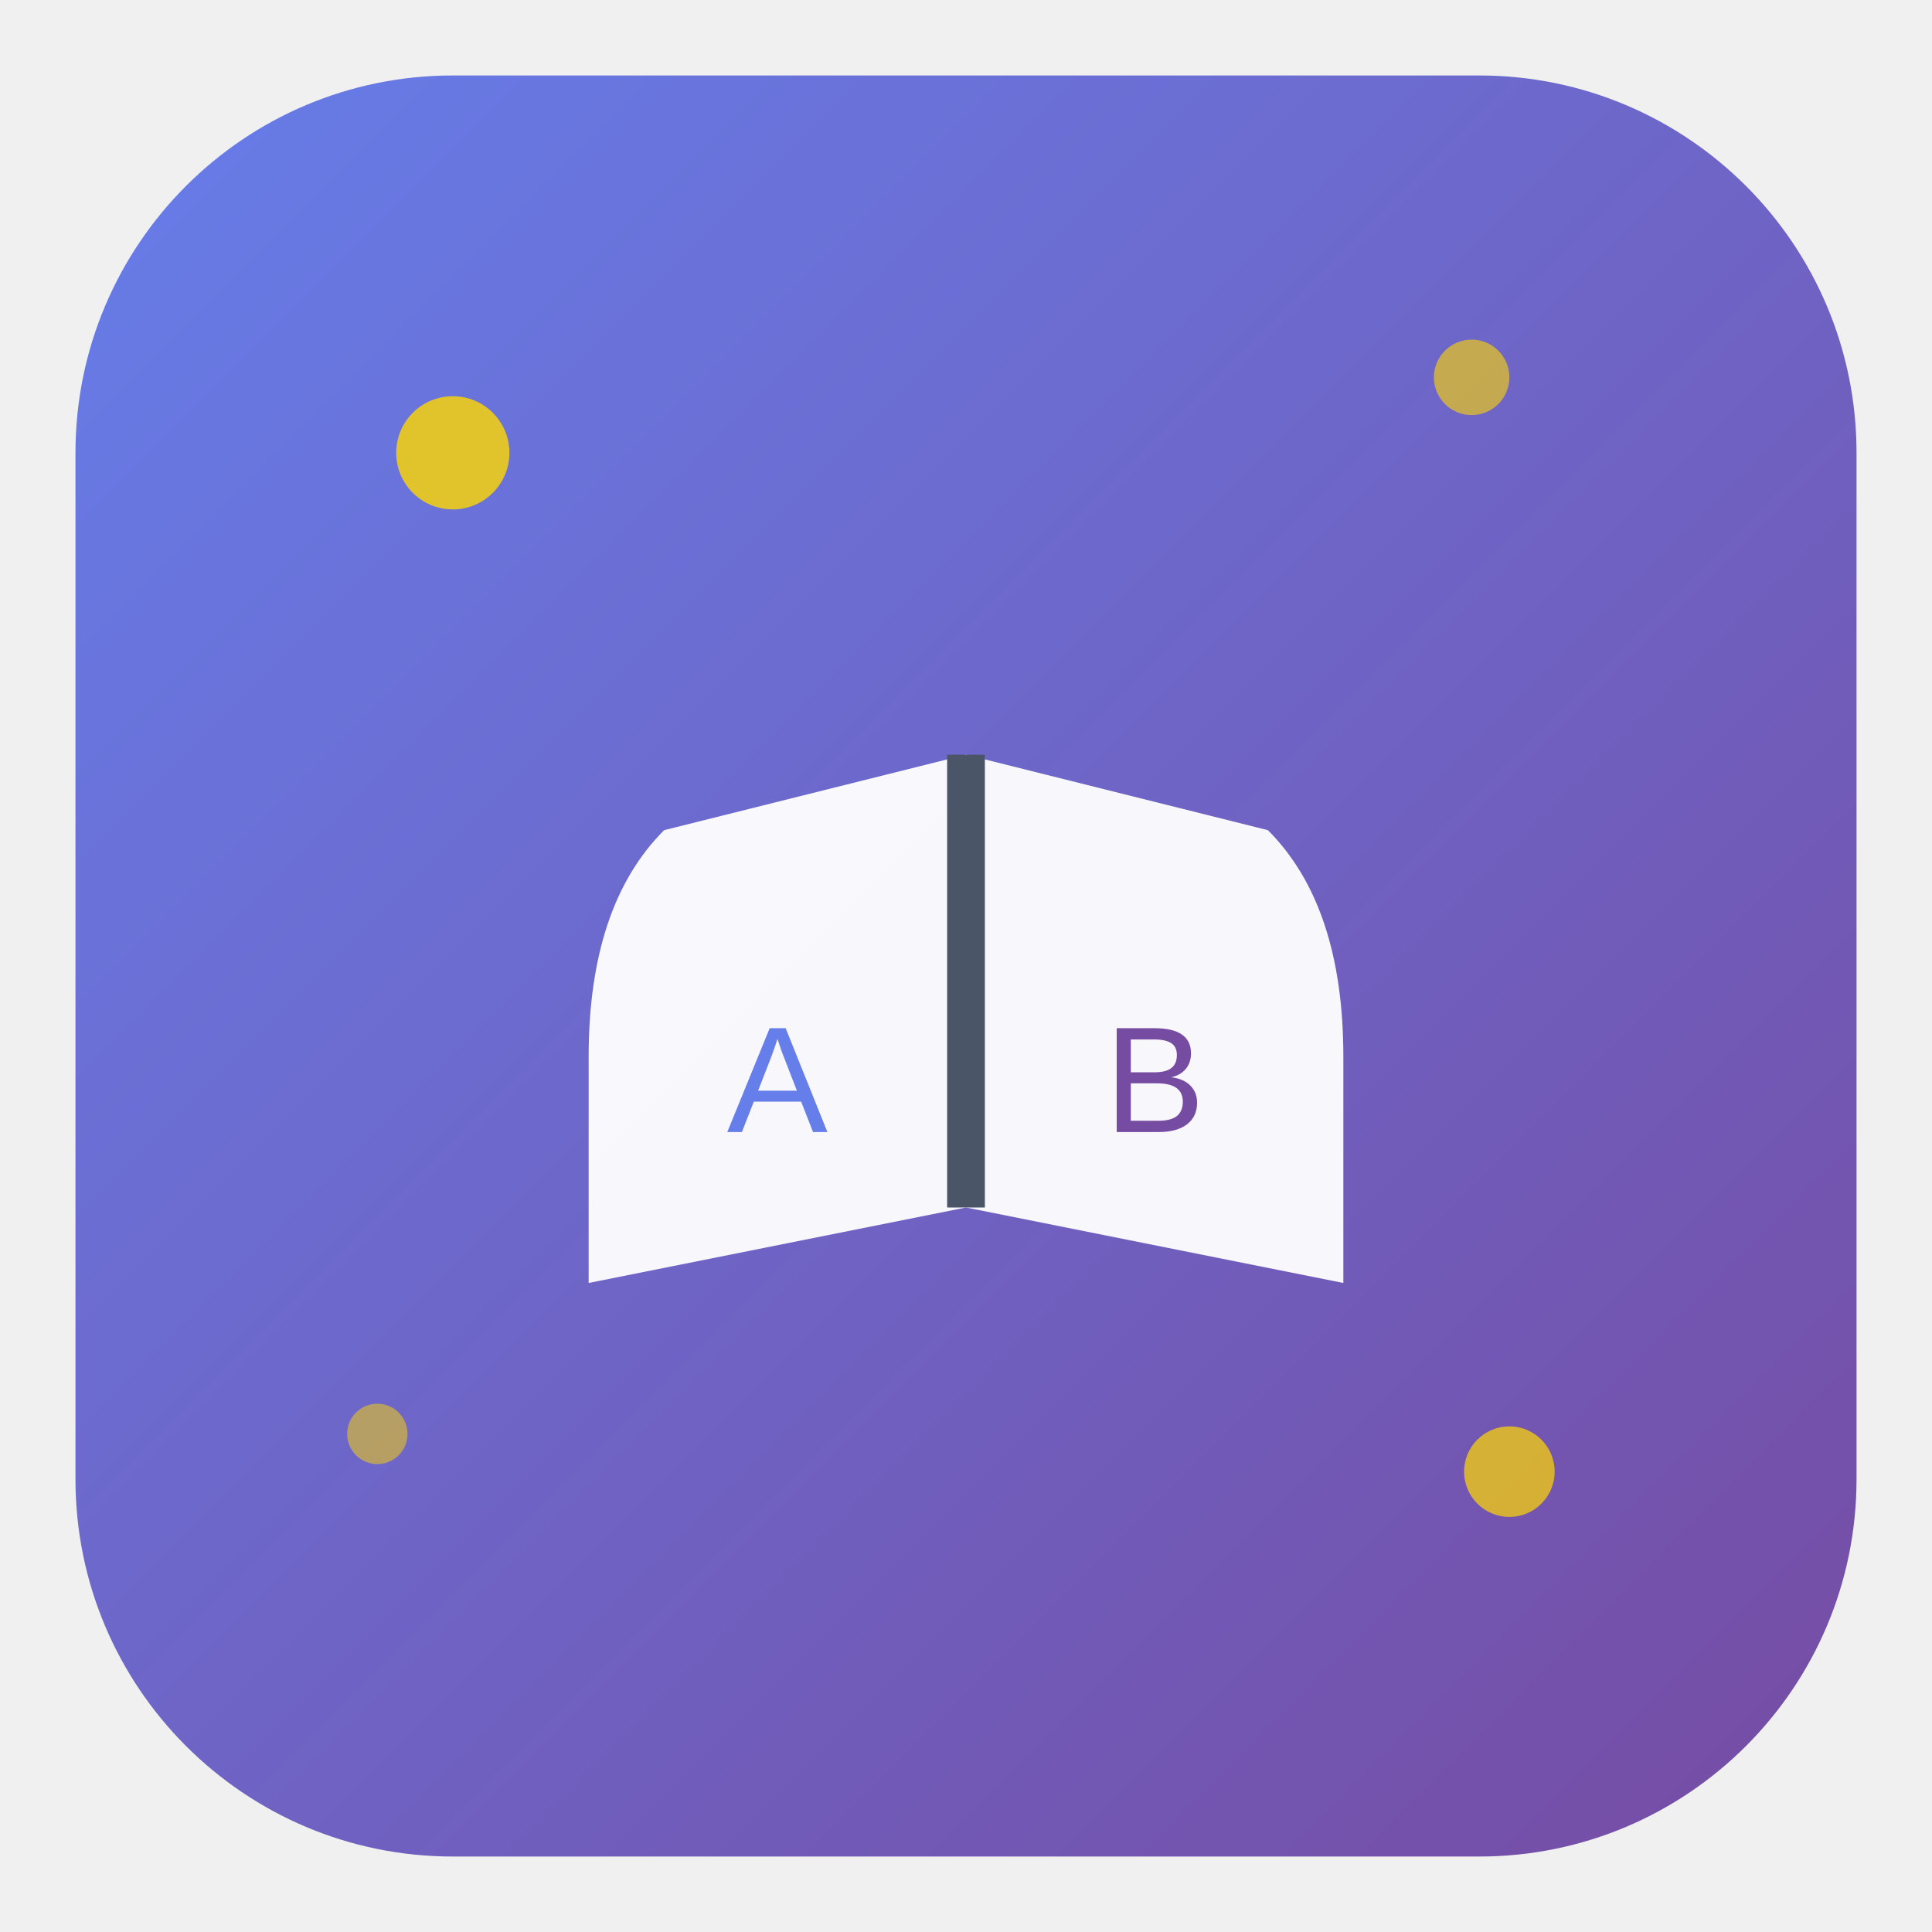
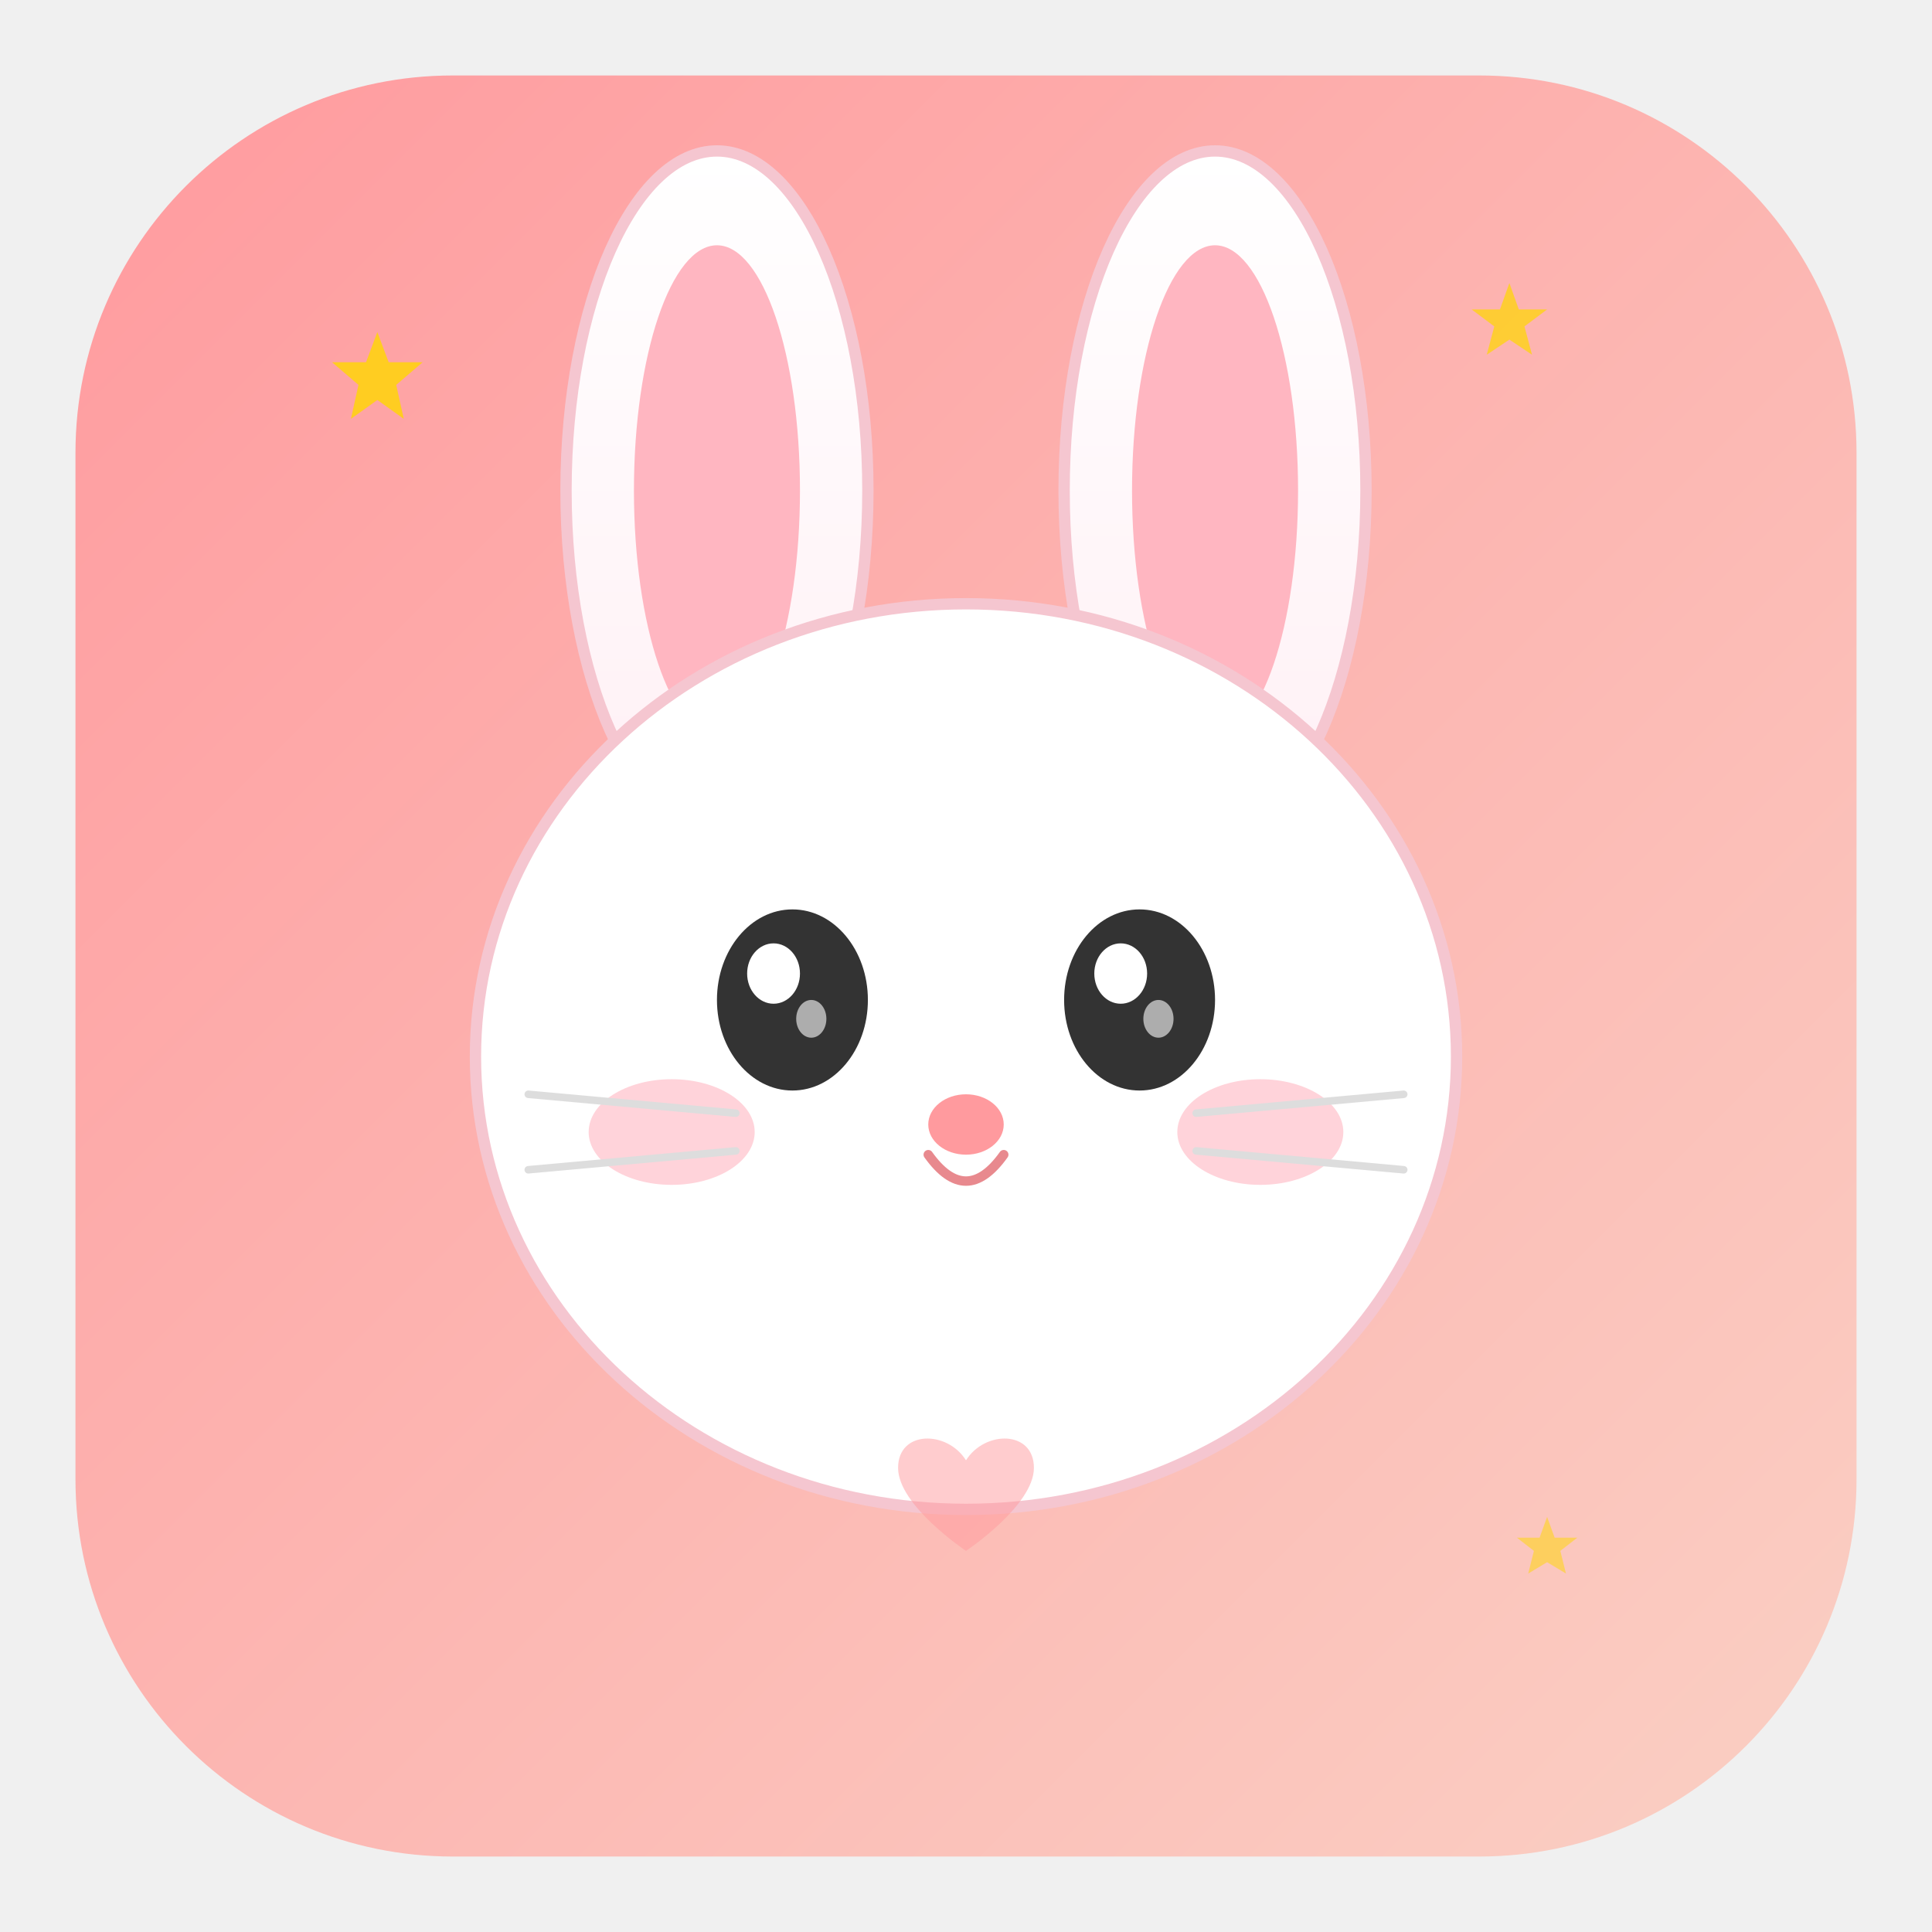
<svg xmlns="http://www.w3.org/2000/svg" viewBox="0 0 512 512">
  <defs>
    <linearGradient id="bg" x1="0%" y1="0%" x2="100%" y2="100%">
-       <stop offset="0%" style="stop-color:#667eea" />
-       <stop offset="100%" style="stop-color:#764ba2" />
+       <stop offset="0%" style="stop-color:#FF9A9E" />
+       <stop offset="100%" style="stop-color:#FAD0C4" />
+     </linearGradient>
+     <linearGradient id="ear" x1="0%" y1="0%" x2="0%" y2="100%">
+       <stop offset="0%" style="stop-color:#FFFFFF" />
+       <stop offset="100%" style="stop-color:#FFF0F5" />
    </linearGradient>
  </defs>
  <rect x="20" y="20" width="472" height="472" rx="100" fill="url(#bg)" />
-   <g transform="translate(256, 280)">
-     <path d="M -80 -60 Q -100 -40 -100 0 L -100 60 L 0 40 L 0 -80 Z" fill="#fff" opacity="0.95" />
-     <path d="M 80 -60 Q 100 -40 100 0 L 100 60 L 0 40 L 0 -80 Z" fill="#fff" opacity="0.95" />
-     <rect x="-5" y="-80" width="10" height="120" fill="#4a5568" />
-     <text x="-50" y="20" font-family="Arial" font-size="40" fill="#667eea" text-anchor="middle">A</text>
-     <text x="50" y="20" font-family="Arial" font-size="40" fill="#764ba2" text-anchor="middle">B</text>
+   <ellipse cx="190" cy="130" rx="40" ry="90" fill="url(#ear)" stroke="#F5C6D0" stroke-width="3" />
+   <ellipse cx="190" cy="130" rx="22" ry="65" fill="#FFB6C1" />
+   <ellipse cx="322" cy="130" rx="40" ry="90" fill="url(#ear)" stroke="#F5C6D0" stroke-width="3" />
+   <ellipse cx="322" cy="130" rx="22" ry="65" fill="#FFB6C1" />
+   <ellipse cx="256" cy="280" rx="130" ry="120" fill="#FFFFFF" stroke="#F5C6D0" stroke-width="3" />
+   <ellipse cx="210" cy="265" rx="20" ry="24" fill="#333" />
+   <ellipse cx="205" cy="258" rx="7" ry="8" fill="#FFF" />
+   <ellipse cx="215" cy="270" rx="4" ry="5" fill="#FFF" opacity="0.6" />
+   <ellipse cx="302" cy="265" rx="20" ry="24" fill="#333" />
+   <ellipse cx="297" cy="258" rx="7" ry="8" fill="#FFF" />
+   <ellipse cx="307" cy="270" rx="4" ry="5" fill="#FFF" opacity="0.6" />
+   <ellipse cx="178" cy="300" rx="22" ry="14" fill="#FFB6C1" opacity="0.6" />
+   <ellipse cx="334" cy="300" rx="22" ry="14" fill="#FFB6C1" opacity="0.6" />
+   <ellipse cx="256" cy="298" rx="10" ry="8" fill="#FF9A9E" />
+   <path d="M 246 306 Q 256 320 266 306" fill="none" stroke="#E8898E" stroke-width="2.5" stroke-linecap="round" />
+   <line x1="140" y1="290" x2="195" y2="295" stroke="#DDD" stroke-width="2" stroke-linecap="round" />
+   <line x1="140" y1="310" x2="195" y2="305" stroke="#DDD" stroke-width="2" stroke-linecap="round" />
+   <line x1="317" y1="295" x2="372" y2="290" stroke="#DDD" stroke-width="2" stroke-linecap="round" />
+   <line x1="317" y1="305" x2="372" y2="310" stroke="#DDD" stroke-width="2" stroke-linecap="round" />
+   <g transform="translate(100, 100)">
+     <polygon points="0,-12 3,-4 12,-4 5,2 7,11 0,6 -7,11 -5,2 -12,-4 -3,-4" fill="#FFD700" opacity="0.8" />
  </g>
-   <circle cx="120" cy="120" r="15" fill="#FFD700" opacity="0.8" />
-   <circle cx="390" cy="100" r="10" fill="#FFD700" opacity="0.6" />
-   <circle cx="100" cy="380" r="8" fill="#FFD700" opacity="0.5" />
-   <circle cx="400" cy="390" r="12" fill="#FFD700" opacity="0.7" />
+   <g transform="translate(400, 85)">
+     <polygon points="0,-10 2.5,-3 10,-3 4,1.5 6,9 0,5 -6,9 -4,1.5 -10,-3 -2.5,-3" fill="#FFD700" opacity="0.7" />
+   </g>
+   <g transform="translate(410, 410)">
+     <polygon points="0,-8 2,-2.5 8,-2.5 3.5,1 5,7 0,4 -5,7 -3.5,1 -8,-2.5 -2,-2.5" fill="#FFD700" opacity="0.5" />
+   </g>
+   <g transform="translate(256, 395)">
+     <path d="M 0 -8 C -5 -16 -18 -16 -18 -6 C -18 4 0 16 0 16 C 0 16 18 4 18 -6 C 18 -16 5 -16 0 -8 Z" fill="#FF9A9E" opacity="0.5" />
+   </g>
</svg>
